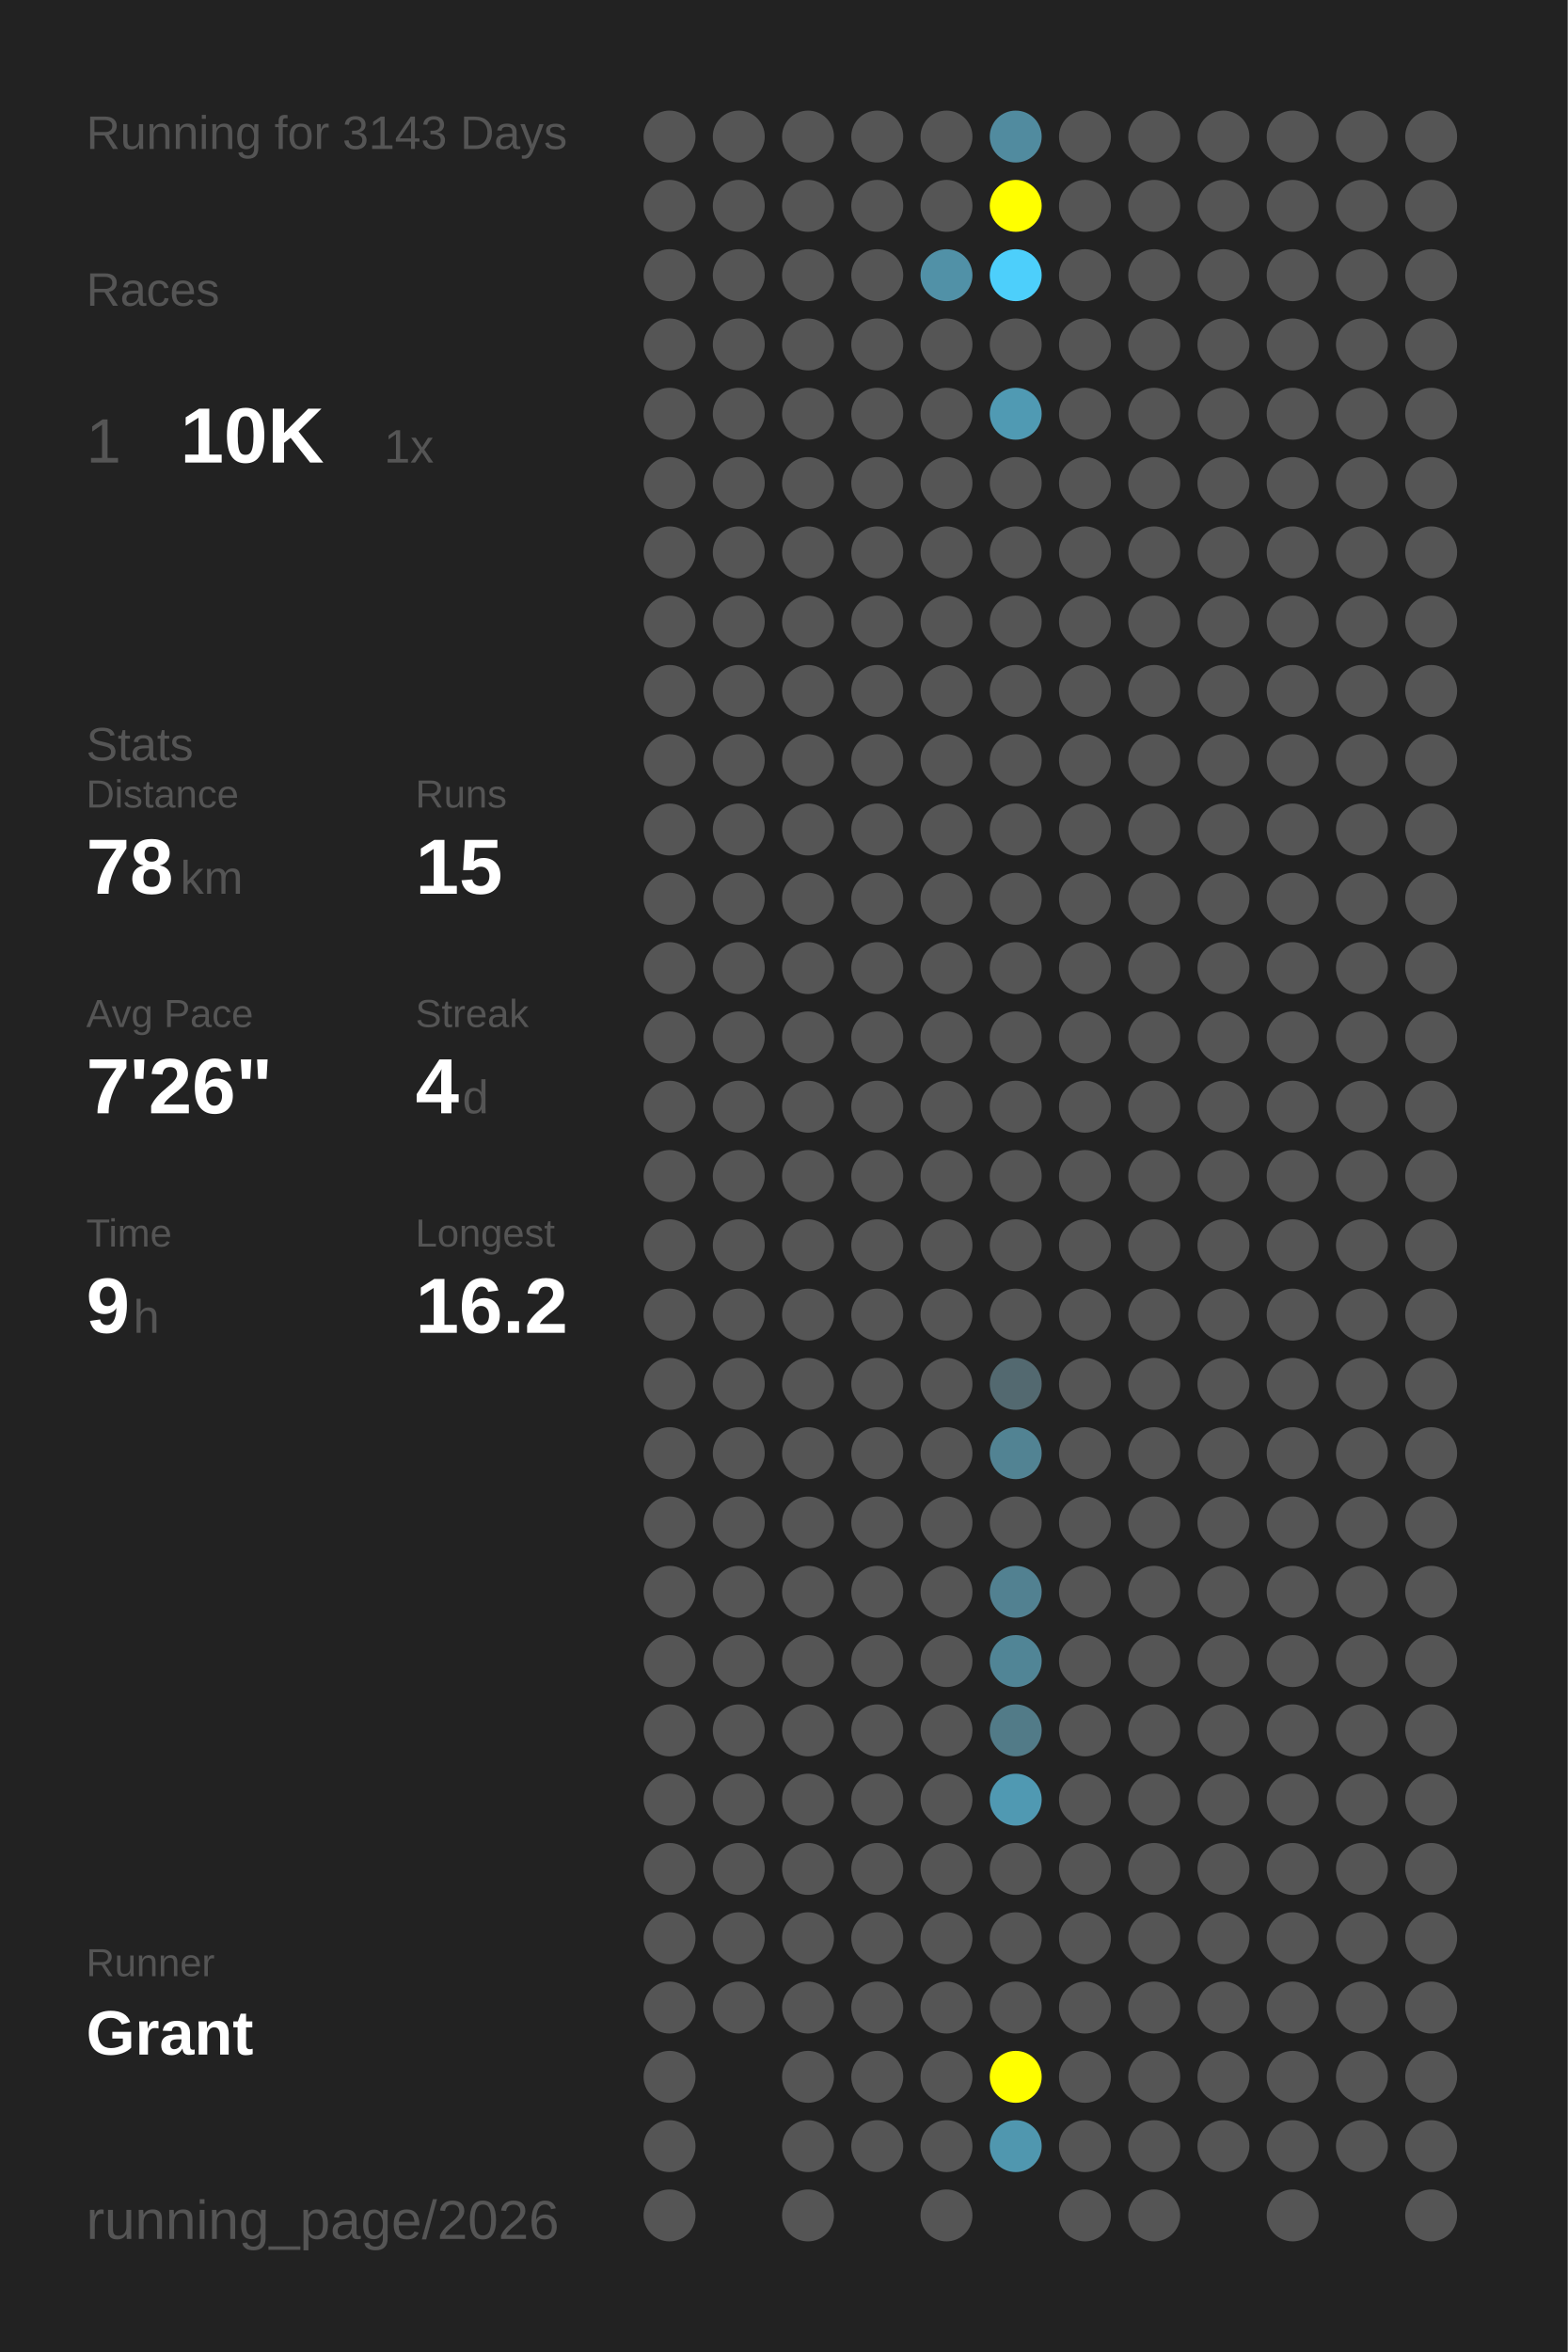
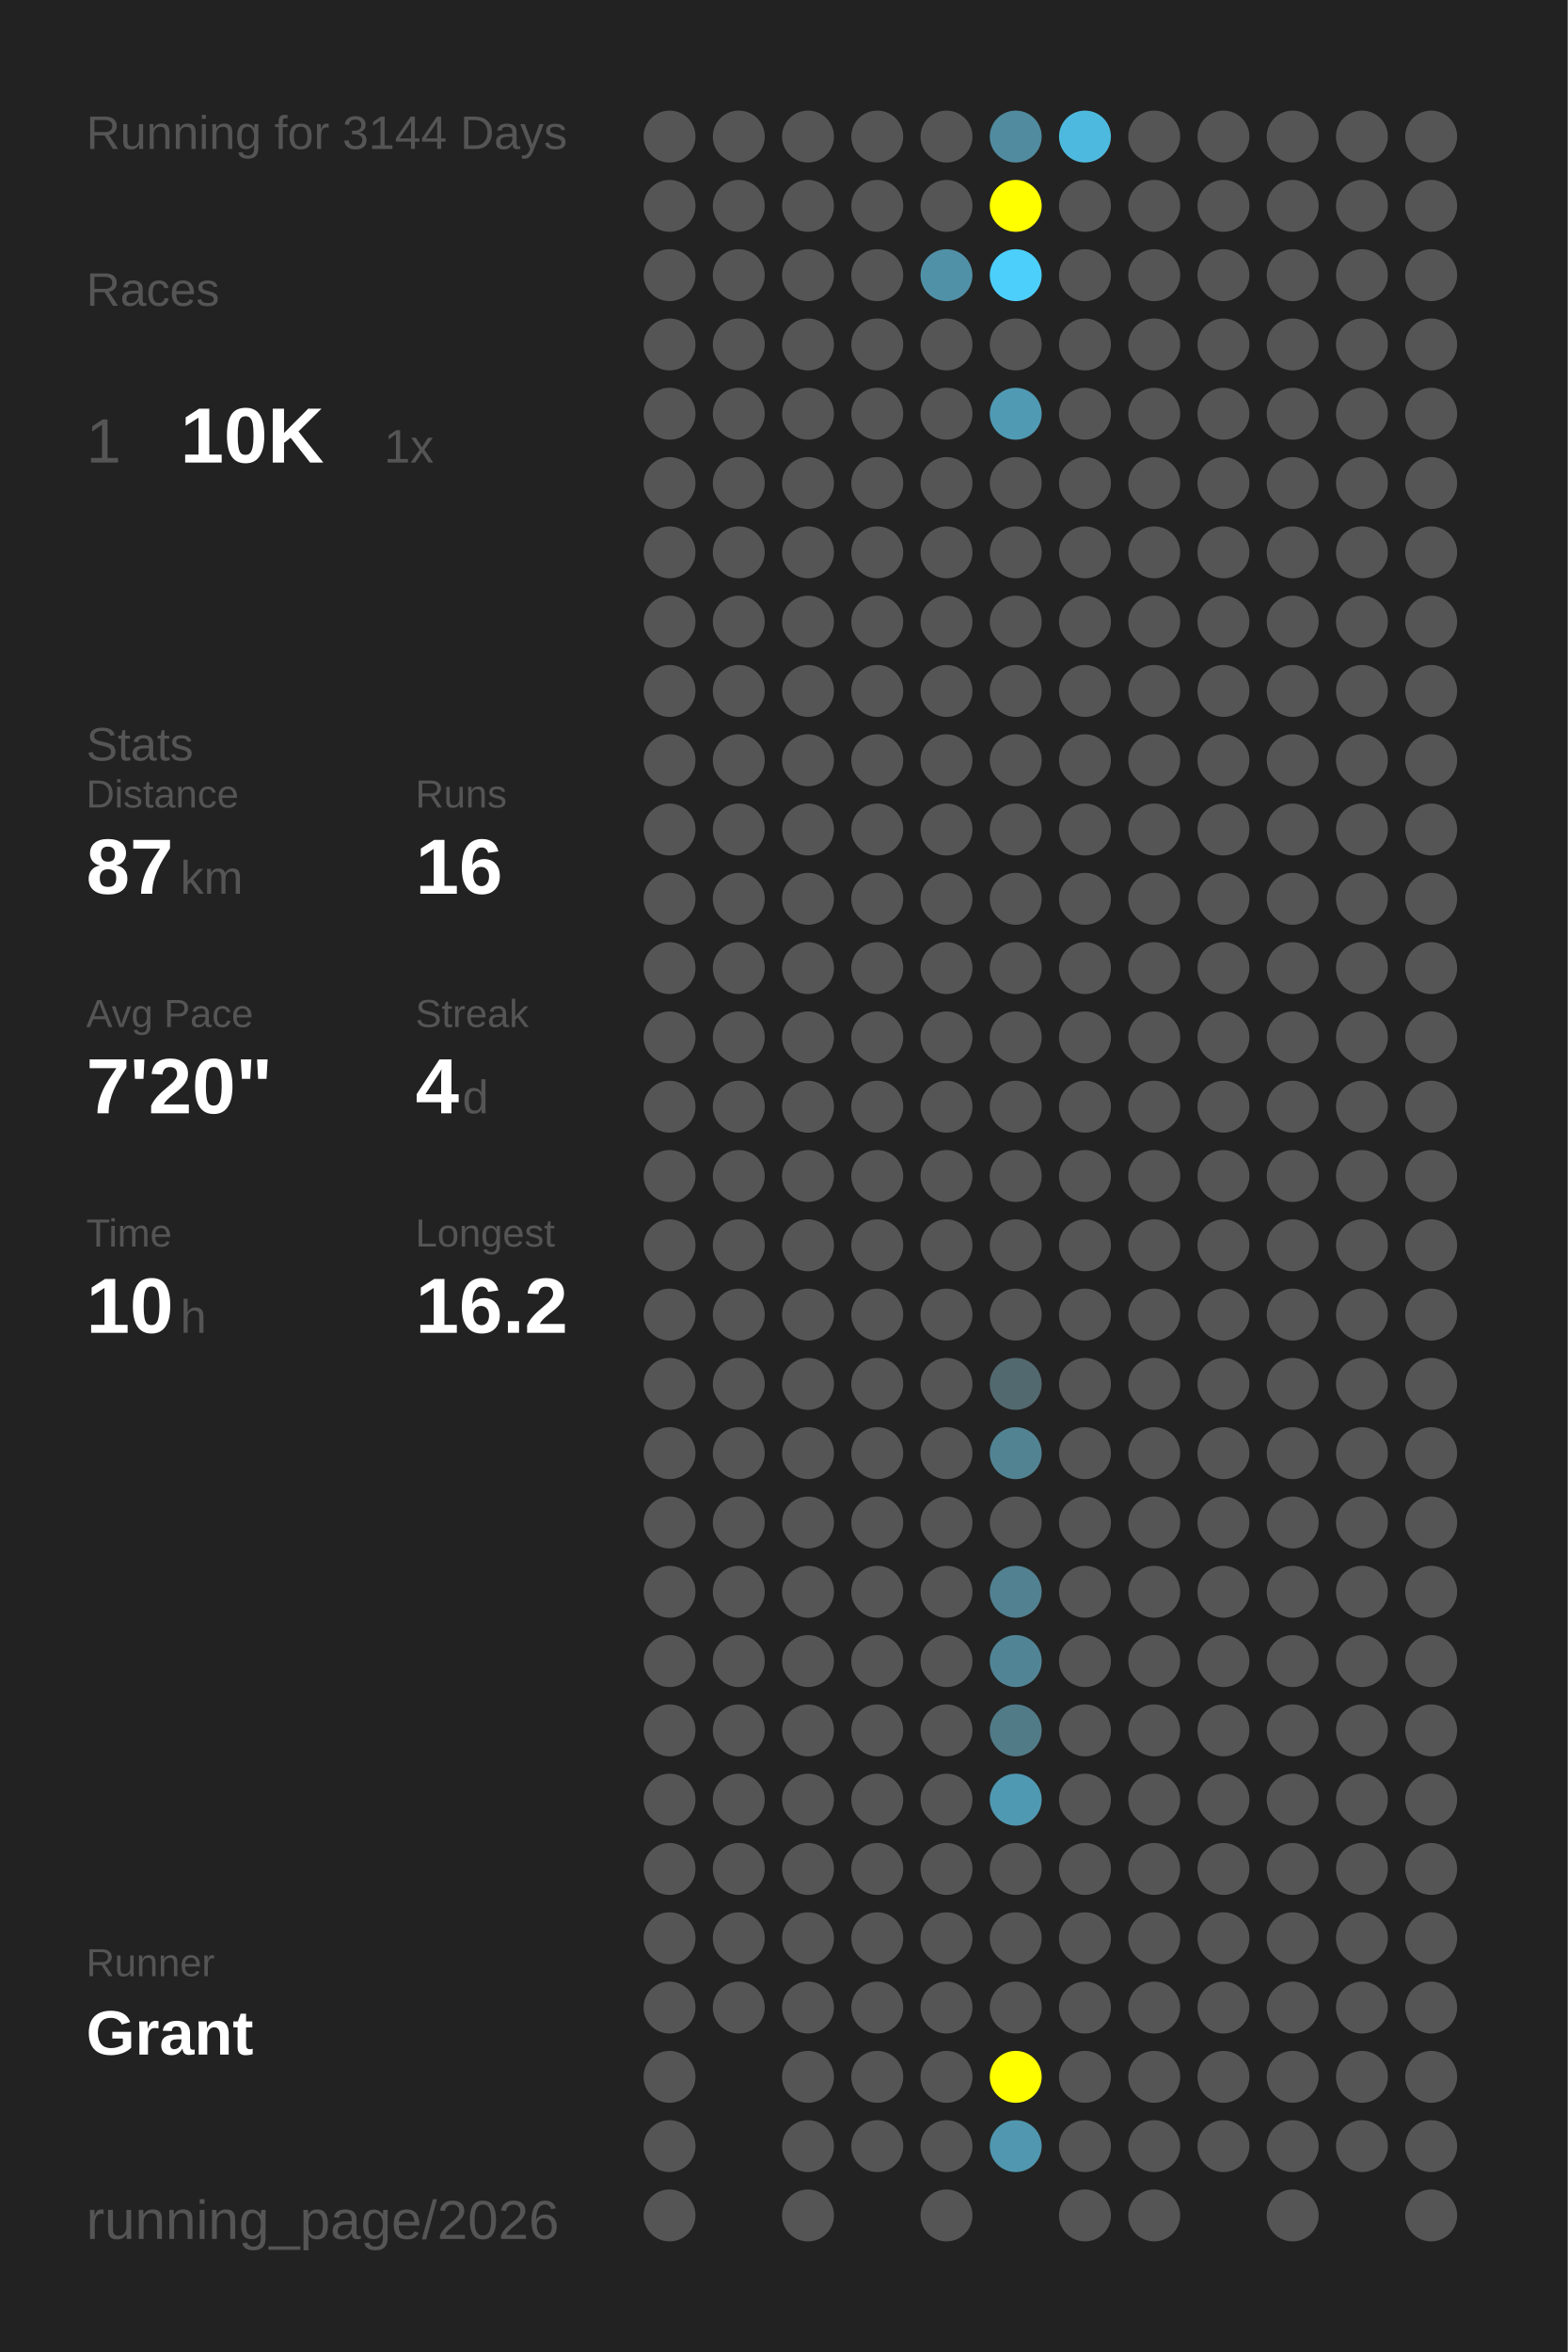
<svg xmlns="http://www.w3.org/2000/svg" baseProfile="full" height="300mm" version="1.1" viewBox="0,0,200,300" width="200mm">
  <defs />
  <rect fill="#222222" height="300" width="200" x="0" y="0" />
-   <text fill="#555555" style="font-size:6px; font-family:Arial;" x="11" y="19">Running for 3143 Days</text>
+   <text fill="#555555" style="font-size:6px; font-family:Arial;" x="11" y="19">Running for 3144 Days</text>
  <text fill="#555555" style="font-size:6px; font-family:Arial;" x="11" y="39">Races</text>
  <text fill="#555555" style="font-size:8px; font-family:Arial;" x="11" y="59">1</text>
  <text fill="#FFFFFF" style="font-size:10px; font-family:Arial; font-weight:bold;" x="23" y="59">10K</text>
  <text fill="#555555" style="font-size:6px; font-family:Arial;" x="49" y="59">1x</text>
  <text fill="#555555" style="font-size:6px; font-family:Arial;" x="11" y="97">Stats</text>
  <text fill="#555555" style="font-size:5px; font-family:Arial;" x="11" y="103">Distance</text>
-   <text fill="#FFFFFF" style="font-size:10px; font-family:Arial; font-weight:bold;" x="11" y="114">78</text>
+   <text fill="#FFFFFF" style="font-size:10px; font-family:Arial; font-weight:bold;" x="11" y="114">87</text>
  <text fill="#555555" style="font-size:6px; font-family:Arial;" x="23" y="114">km</text>
  <text fill="#555555" style="font-size:5px; font-family:Arial;" x="53" y="103">Runs</text>
-   <text fill="#FFFFFF" style="font-size:10px; font-family:Arial; font-weight:bold;" x="53" y="114">15</text>
+   <text fill="#FFFFFF" style="font-size:10px; font-family:Arial; font-weight:bold;" x="53" y="114">16</text>
  <text fill="#555555" style="font-size:5px; font-family:Arial;" x="11" y="131">Avg Pace</text>
-   <text fill="#FFFFFF" style="font-size:10px; font-family:Arial; font-weight:bold;" x="11" y="142">7'26"</text>
+   <text fill="#FFFFFF" style="font-size:10px; font-family:Arial; font-weight:bold;" x="11" y="142">7'20"</text>
  <text fill="#555555" style="font-size:5px; font-family:Arial;" x="53" y="131">Streak</text>
  <text fill="#FFFFFF" style="font-size:10px; font-family:Arial; font-weight:bold;" x="53" y="142">4</text>
  <text fill="#555555" style="font-size:6px; font-family:Arial;" x="59" y="142">d</text>
  <text fill="#555555" style="font-size:5px; font-family:Arial;" x="11" y="159">Time</text>
-   <text fill="#FFFFFF" style="font-size:10px; font-family:Arial; font-weight:bold;" x="11" y="170">9</text>
-   <text fill="#555555" style="font-size:6px; font-family:Arial;" x="17" y="170">h</text>
+   <text fill="#FFFFFF" style="font-size:10px; font-family:Arial; font-weight:bold;" x="11" y="170">10</text>
+   <text fill="#555555" style="font-size:6px; font-family:Arial;" x="23" y="170">h</text>
  <text fill="#555555" style="font-size:5px; font-family:Arial;" x="53" y="159">Longest</text>
  <text fill="#FFFFFF" style="font-size:10px; font-family:Arial; font-weight:bold;" x="53" y="170">16.2</text>
  <text fill="#555555" style="font-size:5px; font-family:Arial;" x="11" y="252.065">Runner</text>
  <text fill="#FFFFFF" style="font-size:8px; font-family:Arial; font-weight:bold;" x="11" y="262.065">Grant</text>
  <text fill="#555555" style="font-size:7px; font-family:Arial;" x="11" y="285.581">running_page/2026</text>
  <circle cx="85.417" cy="17.419" fill="#555555" r="3.312" />
  <circle cx="85.417" cy="26.258" fill="#555555" r="3.312" />
  <circle cx="85.417" cy="35.097" fill="#555555" r="3.312" />
  <circle cx="85.417" cy="43.935" fill="#555555" r="3.312" />
  <circle cx="85.417" cy="52.774" fill="#555555" r="3.312" />
  <circle cx="85.417" cy="61.613" fill="#555555" r="3.312" />
  <circle cx="85.417" cy="70.452" fill="#555555" r="3.312" />
  <circle cx="85.417" cy="79.29" fill="#555555" r="3.312" />
  <circle cx="85.417" cy="88.129" fill="#555555" r="3.312" />
  <circle cx="85.417" cy="96.968" fill="#555555" r="3.312" />
  <circle cx="85.417" cy="105.806" fill="#555555" r="3.312" />
  <circle cx="85.417" cy="114.645" fill="#555555" r="3.312" />
  <circle cx="85.417" cy="123.484" fill="#555555" r="3.312" />
  <circle cx="85.417" cy="132.323" fill="#555555" r="3.312" />
  <circle cx="85.417" cy="141.161" fill="#555555" r="3.312" />
  <circle cx="85.417" cy="150" fill="#555555" r="3.312" />
  <circle cx="85.417" cy="158.839" fill="#555555" r="3.312" />
  <circle cx="85.417" cy="167.677" fill="#555555" r="3.312" />
  <circle cx="85.417" cy="176.516" fill="#555555" r="3.312" />
  <circle cx="85.417" cy="185.355" fill="#555555" r="3.312" />
  <circle cx="85.417" cy="194.194" fill="#555555" r="3.312" />
  <circle cx="85.417" cy="203.032" fill="#555555" r="3.312" />
  <circle cx="85.417" cy="211.871" fill="#555555" r="3.312" />
  <circle cx="85.417" cy="220.71" fill="#555555" r="3.312" />
  <circle cx="85.417" cy="229.548" fill="#555555" r="3.312" />
  <circle cx="85.417" cy="238.387" fill="#555555" r="3.312" />
  <circle cx="85.417" cy="247.226" fill="#555555" r="3.312" />
  <circle cx="85.417" cy="256.065" fill="#555555" r="3.312" />
  <circle cx="85.417" cy="264.903" fill="#555555" r="3.312" />
  <circle cx="85.417" cy="273.742" fill="#555555" r="3.312" />
  <circle cx="85.417" cy="282.581" fill="#555555" r="3.312" />
  <circle cx="94.25" cy="17.419" fill="#555555" r="3.312" />
  <circle cx="94.25" cy="26.258" fill="#555555" r="3.312" />
  <circle cx="94.25" cy="35.097" fill="#555555" r="3.312" />
  <circle cx="94.25" cy="43.935" fill="#555555" r="3.312" />
  <circle cx="94.25" cy="52.774" fill="#555555" r="3.312" />
  <circle cx="94.25" cy="61.613" fill="#555555" r="3.312" />
  <circle cx="94.25" cy="70.452" fill="#555555" r="3.312" />
  <circle cx="94.25" cy="79.29" fill="#555555" r="3.312" />
  <circle cx="94.25" cy="88.129" fill="#555555" r="3.312" />
  <circle cx="94.25" cy="96.968" fill="#555555" r="3.312" />
  <circle cx="94.25" cy="105.806" fill="#555555" r="3.312" />
  <circle cx="94.25" cy="114.645" fill="#555555" r="3.312" />
  <circle cx="94.25" cy="123.484" fill="#555555" r="3.312" />
  <circle cx="94.25" cy="132.323" fill="#555555" r="3.312" />
  <circle cx="94.25" cy="141.161" fill="#555555" r="3.312" />
  <circle cx="94.25" cy="150" fill="#555555" r="3.312" />
  <circle cx="94.25" cy="158.839" fill="#555555" r="3.312" />
  <circle cx="94.25" cy="167.677" fill="#555555" r="3.312" />
  <circle cx="94.25" cy="176.516" fill="#555555" r="3.312" />
  <circle cx="94.25" cy="185.355" fill="#555555" r="3.312" />
  <circle cx="94.25" cy="194.194" fill="#555555" r="3.312" />
  <circle cx="94.25" cy="203.032" fill="#555555" r="3.312" />
  <circle cx="94.25" cy="211.871" fill="#555555" r="3.312" />
  <circle cx="94.25" cy="220.71" fill="#555555" r="3.312" />
  <circle cx="94.25" cy="229.548" fill="#555555" r="3.312" />
  <circle cx="94.25" cy="238.387" fill="#555555" r="3.312" />
  <circle cx="94.25" cy="247.226" fill="#555555" r="3.312" />
  <circle cx="94.25" cy="256.065" fill="#555555" r="3.312" />
  <circle cx="103.083" cy="17.419" fill="#555555" r="3.312" />
  <circle cx="103.083" cy="26.258" fill="#555555" r="3.312" />
  <circle cx="103.083" cy="35.097" fill="#555555" r="3.312" />
  <circle cx="103.083" cy="43.935" fill="#555555" r="3.312" />
  <circle cx="103.083" cy="52.774" fill="#555555" r="3.312" />
  <circle cx="103.083" cy="61.613" fill="#555555" r="3.312" />
  <circle cx="103.083" cy="70.452" fill="#555555" r="3.312" />
  <circle cx="103.083" cy="79.29" fill="#555555" r="3.312" />
  <circle cx="103.083" cy="88.129" fill="#555555" r="3.312" />
  <circle cx="103.083" cy="96.968" fill="#555555" r="3.312" />
  <circle cx="103.083" cy="105.806" fill="#555555" r="3.312" />
  <circle cx="103.083" cy="114.645" fill="#555555" r="3.312" />
  <circle cx="103.083" cy="123.484" fill="#555555" r="3.312" />
  <circle cx="103.083" cy="132.323" fill="#555555" r="3.312" />
  <circle cx="103.083" cy="141.161" fill="#555555" r="3.312" />
  <circle cx="103.083" cy="150" fill="#555555" r="3.312" />
  <circle cx="103.083" cy="158.839" fill="#555555" r="3.312" />
  <circle cx="103.083" cy="167.677" fill="#555555" r="3.312" />
  <circle cx="103.083" cy="176.516" fill="#555555" r="3.312" />
  <circle cx="103.083" cy="185.355" fill="#555555" r="3.312" />
  <circle cx="103.083" cy="194.194" fill="#555555" r="3.312" />
  <circle cx="103.083" cy="203.032" fill="#555555" r="3.312" />
  <circle cx="103.083" cy="211.871" fill="#555555" r="3.312" />
  <circle cx="103.083" cy="220.71" fill="#555555" r="3.312" />
  <circle cx="103.083" cy="229.548" fill="#555555" r="3.312" />
  <circle cx="103.083" cy="238.387" fill="#555555" r="3.312" />
  <circle cx="103.083" cy="247.226" fill="#555555" r="3.312" />
  <circle cx="103.083" cy="256.065" fill="#555555" r="3.312" />
  <circle cx="103.083" cy="264.903" fill="#555555" r="3.312" />
  <circle cx="103.083" cy="273.742" fill="#555555" r="3.312" />
  <circle cx="103.083" cy="282.581" fill="#555555" r="3.312" />
  <circle cx="111.917" cy="17.419" fill="#555555" r="3.312" />
  <circle cx="111.917" cy="26.258" fill="#555555" r="3.312" />
  <circle cx="111.917" cy="35.097" fill="#555555" r="3.312" />
  <circle cx="111.917" cy="43.935" fill="#555555" r="3.312" />
  <circle cx="111.917" cy="52.774" fill="#555555" r="3.312" />
  <circle cx="111.917" cy="61.613" fill="#555555" r="3.312" />
  <circle cx="111.917" cy="70.452" fill="#555555" r="3.312" />
  <circle cx="111.917" cy="79.29" fill="#555555" r="3.312" />
  <circle cx="111.917" cy="88.129" fill="#555555" r="3.312" />
  <circle cx="111.917" cy="96.968" fill="#555555" r="3.312" />
  <circle cx="111.917" cy="105.806" fill="#555555" r="3.312" />
  <circle cx="111.917" cy="114.645" fill="#555555" r="3.312" />
  <circle cx="111.917" cy="123.484" fill="#555555" r="3.312" />
  <circle cx="111.917" cy="132.323" fill="#555555" r="3.312" />
  <circle cx="111.917" cy="141.161" fill="#555555" r="3.312" />
  <circle cx="111.917" cy="150" fill="#555555" r="3.312" />
  <circle cx="111.917" cy="158.839" fill="#555555" r="3.312" />
  <circle cx="111.917" cy="167.677" fill="#555555" r="3.312" />
  <circle cx="111.917" cy="176.516" fill="#555555" r="3.312" />
  <circle cx="111.917" cy="185.355" fill="#555555" r="3.312" />
  <circle cx="111.917" cy="194.194" fill="#555555" r="3.312" />
  <circle cx="111.917" cy="203.032" fill="#555555" r="3.312" />
  <circle cx="111.917" cy="211.871" fill="#555555" r="3.312" />
  <circle cx="111.917" cy="220.71" fill="#555555" r="3.312" />
  <circle cx="111.917" cy="229.548" fill="#555555" r="3.312" />
  <circle cx="111.917" cy="238.387" fill="#555555" r="3.312" />
  <circle cx="111.917" cy="247.226" fill="#555555" r="3.312" />
  <circle cx="111.917" cy="256.065" fill="#555555" r="3.312" />
  <circle cx="111.917" cy="264.903" fill="#555555" r="3.312" />
  <circle cx="111.917" cy="273.742" fill="#555555" r="3.312" />
  <circle cx="120.75" cy="17.419" fill="#555555" r="3.312" />
  <circle cx="120.75" cy="26.258" fill="#555555" r="3.312" />
  <circle cx="120.75" cy="35.097" fill="#5191a7" r="3.312" />
  <circle cx="120.75" cy="43.935" fill="#555555" r="3.312" />
  <circle cx="120.75" cy="52.774" fill="#555555" r="3.312" />
  <circle cx="120.75" cy="61.613" fill="#555555" r="3.312" />
  <circle cx="120.75" cy="70.452" fill="#555555" r="3.312" />
  <circle cx="120.75" cy="79.29" fill="#555555" r="3.312" />
  <circle cx="120.75" cy="88.129" fill="#555555" r="3.312" />
  <circle cx="120.75" cy="96.968" fill="#555555" r="3.312" />
  <circle cx="120.75" cy="105.806" fill="#555555" r="3.312" />
  <circle cx="120.75" cy="114.645" fill="#555555" r="3.312" />
  <circle cx="120.75" cy="123.484" fill="#555555" r="3.312" />
  <circle cx="120.75" cy="132.323" fill="#555555" r="3.312" />
  <circle cx="120.75" cy="141.161" fill="#555555" r="3.312" />
  <circle cx="120.75" cy="150" fill="#555555" r="3.312" />
  <circle cx="120.75" cy="158.839" fill="#555555" r="3.312" />
  <circle cx="120.75" cy="167.677" fill="#555555" r="3.312" />
  <circle cx="120.75" cy="176.516" fill="#555555" r="3.312" />
  <circle cx="120.75" cy="185.355" fill="#555555" r="3.312" />
  <circle cx="120.75" cy="194.194" fill="#555555" r="3.312" />
  <circle cx="120.75" cy="203.032" fill="#555555" r="3.312" />
  <circle cx="120.75" cy="211.871" fill="#555555" r="3.312" />
  <circle cx="120.75" cy="220.71" fill="#555555" r="3.312" />
  <circle cx="120.75" cy="229.548" fill="#555555" r="3.312" />
  <circle cx="120.75" cy="238.387" fill="#555555" r="3.312" />
  <circle cx="120.75" cy="247.226" fill="#555555" r="3.312" />
  <circle cx="120.75" cy="256.065" fill="#555555" r="3.312" />
  <circle cx="120.75" cy="264.903" fill="#555555" r="3.312" />
  <circle cx="120.75" cy="273.742" fill="#555555" r="3.312" />
  <circle cx="120.75" cy="282.581" fill="#555555" r="3.312" />
  <circle cx="129.583" cy="17.419" fill="#518b9f" r="3.312" />
  <circle cx="129.583" cy="26.258" fill="#FFFF00" r="3.312" />
  <circle cx="129.583" cy="35.097" fill="#4dcffb" r="3.312" />
  <circle cx="129.583" cy="43.935" fill="#555555" r="3.312" />
  <circle cx="129.583" cy="52.774" fill="#509ab3" r="3.312" />
  <circle cx="129.583" cy="61.613" fill="#555555" r="3.312" />
  <circle cx="129.583" cy="70.452" fill="#555555" r="3.312" />
  <circle cx="129.583" cy="79.29" fill="#555555" r="3.312" />
  <circle cx="129.583" cy="88.129" fill="#555555" r="3.312" />
  <circle cx="129.583" cy="96.968" fill="#555555" r="3.312" />
  <circle cx="129.583" cy="105.806" fill="#555555" r="3.312" />
  <circle cx="129.583" cy="114.645" fill="#555555" r="3.312" />
  <circle cx="129.583" cy="123.484" fill="#555555" r="3.312" />
  <circle cx="129.583" cy="132.323" fill="#555555" r="3.312" />
  <circle cx="129.583" cy="141.161" fill="#555555" r="3.312" />
  <circle cx="129.583" cy="150" fill="#555555" r="3.312" />
  <circle cx="129.583" cy="158.839" fill="#555555" r="3.312" />
  <circle cx="129.583" cy="167.677" fill="#555555" r="3.312" />
  <circle cx="129.583" cy="176.516" fill="#536970" r="3.312" />
  <circle cx="129.583" cy="185.355" fill="#528393" r="3.312" />
  <circle cx="129.583" cy="194.194" fill="#555555" r="3.312" />
  <circle cx="129.583" cy="203.032" fill="#528191" r="3.312" />
  <circle cx="129.583" cy="211.871" fill="#518596" r="3.312" />
  <circle cx="129.583" cy="220.71" fill="#527b88" r="3.312" />
  <circle cx="129.583" cy="229.548" fill="#5099b2" r="3.312" />
  <circle cx="129.583" cy="238.387" fill="#555555" r="3.312" />
  <circle cx="129.583" cy="247.226" fill="#555555" r="3.312" />
  <circle cx="129.583" cy="256.065" fill="#555555" r="3.312" />
  <circle cx="129.583" cy="264.903" fill="#FFFF00" r="3.312" />
  <circle cx="129.583" cy="273.742" fill="#5097af" r="3.312" />
-   <circle cx="138.417" cy="17.419" fill="#555555" r="3.312" />
+   <circle cx="138.417" cy="17.419" fill="#4eb9de" r="3.312" />
  <circle cx="138.417" cy="26.258" fill="#555555" r="3.312" />
  <circle cx="138.417" cy="35.097" fill="#555555" r="3.312" />
  <circle cx="138.417" cy="43.935" fill="#555555" r="3.312" />
  <circle cx="138.417" cy="52.774" fill="#555555" r="3.312" />
  <circle cx="138.417" cy="61.613" fill="#555555" r="3.312" />
  <circle cx="138.417" cy="70.452" fill="#555555" r="3.312" />
  <circle cx="138.417" cy="79.29" fill="#555555" r="3.312" />
  <circle cx="138.417" cy="88.129" fill="#555555" r="3.312" />
  <circle cx="138.417" cy="96.968" fill="#555555" r="3.312" />
  <circle cx="138.417" cy="105.806" fill="#555555" r="3.312" />
  <circle cx="138.417" cy="114.645" fill="#555555" r="3.312" />
  <circle cx="138.417" cy="123.484" fill="#555555" r="3.312" />
  <circle cx="138.417" cy="132.323" fill="#555555" r="3.312" />
  <circle cx="138.417" cy="141.161" fill="#555555" r="3.312" />
  <circle cx="138.417" cy="150" fill="#555555" r="3.312" />
  <circle cx="138.417" cy="158.839" fill="#555555" r="3.312" />
  <circle cx="138.417" cy="167.677" fill="#555555" r="3.312" />
  <circle cx="138.417" cy="176.516" fill="#555555" r="3.312" />
  <circle cx="138.417" cy="185.355" fill="#555555" r="3.312" />
  <circle cx="138.417" cy="194.194" fill="#555555" r="3.312" />
  <circle cx="138.417" cy="203.032" fill="#555555" r="3.312" />
  <circle cx="138.417" cy="211.871" fill="#555555" r="3.312" />
  <circle cx="138.417" cy="220.71" fill="#555555" r="3.312" />
  <circle cx="138.417" cy="229.548" fill="#555555" r="3.312" />
  <circle cx="138.417" cy="238.387" fill="#555555" r="3.312" />
  <circle cx="138.417" cy="247.226" fill="#555555" r="3.312" />
  <circle cx="138.417" cy="256.065" fill="#555555" r="3.312" />
  <circle cx="138.417" cy="264.903" fill="#555555" r="3.312" />
  <circle cx="138.417" cy="273.742" fill="#555555" r="3.312" />
  <circle cx="138.417" cy="282.581" fill="#555555" r="3.312" />
  <circle cx="147.25" cy="17.419" fill="#555555" r="3.312" />
  <circle cx="147.25" cy="26.258" fill="#555555" r="3.312" />
  <circle cx="147.25" cy="35.097" fill="#555555" r="3.312" />
  <circle cx="147.25" cy="43.935" fill="#555555" r="3.312" />
  <circle cx="147.25" cy="52.774" fill="#555555" r="3.312" />
  <circle cx="147.25" cy="61.613" fill="#555555" r="3.312" />
  <circle cx="147.25" cy="70.452" fill="#555555" r="3.312" />
  <circle cx="147.25" cy="79.29" fill="#555555" r="3.312" />
  <circle cx="147.25" cy="88.129" fill="#555555" r="3.312" />
  <circle cx="147.25" cy="96.968" fill="#555555" r="3.312" />
  <circle cx="147.25" cy="105.806" fill="#555555" r="3.312" />
  <circle cx="147.25" cy="114.645" fill="#555555" r="3.312" />
  <circle cx="147.25" cy="123.484" fill="#555555" r="3.312" />
  <circle cx="147.25" cy="132.323" fill="#555555" r="3.312" />
  <circle cx="147.25" cy="141.161" fill="#555555" r="3.312" />
  <circle cx="147.25" cy="150" fill="#555555" r="3.312" />
  <circle cx="147.25" cy="158.839" fill="#555555" r="3.312" />
  <circle cx="147.25" cy="167.677" fill="#555555" r="3.312" />
  <circle cx="147.25" cy="176.516" fill="#555555" r="3.312" />
  <circle cx="147.25" cy="185.355" fill="#555555" r="3.312" />
  <circle cx="147.25" cy="194.194" fill="#555555" r="3.312" />
  <circle cx="147.25" cy="203.032" fill="#555555" r="3.312" />
  <circle cx="147.25" cy="211.871" fill="#555555" r="3.312" />
  <circle cx="147.25" cy="220.71" fill="#555555" r="3.312" />
  <circle cx="147.25" cy="229.548" fill="#555555" r="3.312" />
  <circle cx="147.25" cy="238.387" fill="#555555" r="3.312" />
  <circle cx="147.25" cy="247.226" fill="#555555" r="3.312" />
  <circle cx="147.25" cy="256.065" fill="#555555" r="3.312" />
  <circle cx="147.25" cy="264.903" fill="#555555" r="3.312" />
  <circle cx="147.25" cy="273.742" fill="#555555" r="3.312" />
  <circle cx="147.25" cy="282.581" fill="#555555" r="3.312" />
  <circle cx="156.083" cy="17.419" fill="#555555" r="3.312" />
  <circle cx="156.083" cy="26.258" fill="#555555" r="3.312" />
  <circle cx="156.083" cy="35.097" fill="#555555" r="3.312" />
  <circle cx="156.083" cy="43.935" fill="#555555" r="3.312" />
  <circle cx="156.083" cy="52.774" fill="#555555" r="3.312" />
  <circle cx="156.083" cy="61.613" fill="#555555" r="3.312" />
  <circle cx="156.083" cy="70.452" fill="#555555" r="3.312" />
  <circle cx="156.083" cy="79.29" fill="#555555" r="3.312" />
  <circle cx="156.083" cy="88.129" fill="#555555" r="3.312" />
  <circle cx="156.083" cy="96.968" fill="#555555" r="3.312" />
  <circle cx="156.083" cy="105.806" fill="#555555" r="3.312" />
  <circle cx="156.083" cy="114.645" fill="#555555" r="3.312" />
  <circle cx="156.083" cy="123.484" fill="#555555" r="3.312" />
  <circle cx="156.083" cy="132.323" fill="#555555" r="3.312" />
  <circle cx="156.083" cy="141.161" fill="#555555" r="3.312" />
  <circle cx="156.083" cy="150" fill="#555555" r="3.312" />
  <circle cx="156.083" cy="158.839" fill="#555555" r="3.312" />
  <circle cx="156.083" cy="167.677" fill="#555555" r="3.312" />
  <circle cx="156.083" cy="176.516" fill="#555555" r="3.312" />
  <circle cx="156.083" cy="185.355" fill="#555555" r="3.312" />
  <circle cx="156.083" cy="194.194" fill="#555555" r="3.312" />
  <circle cx="156.083" cy="203.032" fill="#555555" r="3.312" />
  <circle cx="156.083" cy="211.871" fill="#555555" r="3.312" />
  <circle cx="156.083" cy="220.71" fill="#555555" r="3.312" />
  <circle cx="156.083" cy="229.548" fill="#555555" r="3.312" />
  <circle cx="156.083" cy="238.387" fill="#555555" r="3.312" />
  <circle cx="156.083" cy="247.226" fill="#555555" r="3.312" />
  <circle cx="156.083" cy="256.065" fill="#555555" r="3.312" />
  <circle cx="156.083" cy="264.903" fill="#555555" r="3.312" />
  <circle cx="156.083" cy="273.742" fill="#555555" r="3.312" />
  <circle cx="164.917" cy="17.419" fill="#555555" r="3.312" />
  <circle cx="164.917" cy="26.258" fill="#555555" r="3.312" />
  <circle cx="164.917" cy="35.097" fill="#555555" r="3.312" />
  <circle cx="164.917" cy="43.935" fill="#555555" r="3.312" />
  <circle cx="164.917" cy="52.774" fill="#555555" r="3.312" />
  <circle cx="164.917" cy="61.613" fill="#555555" r="3.312" />
  <circle cx="164.917" cy="70.452" fill="#555555" r="3.312" />
  <circle cx="164.917" cy="79.29" fill="#555555" r="3.312" />
  <circle cx="164.917" cy="88.129" fill="#555555" r="3.312" />
  <circle cx="164.917" cy="96.968" fill="#555555" r="3.312" />
  <circle cx="164.917" cy="105.806" fill="#555555" r="3.312" />
  <circle cx="164.917" cy="114.645" fill="#555555" r="3.312" />
  <circle cx="164.917" cy="123.484" fill="#555555" r="3.312" />
  <circle cx="164.917" cy="132.323" fill="#555555" r="3.312" />
  <circle cx="164.917" cy="141.161" fill="#555555" r="3.312" />
  <circle cx="164.917" cy="150" fill="#555555" r="3.312" />
  <circle cx="164.917" cy="158.839" fill="#555555" r="3.312" />
  <circle cx="164.917" cy="167.677" fill="#555555" r="3.312" />
  <circle cx="164.917" cy="176.516" fill="#555555" r="3.312" />
  <circle cx="164.917" cy="185.355" fill="#555555" r="3.312" />
  <circle cx="164.917" cy="194.194" fill="#555555" r="3.312" />
  <circle cx="164.917" cy="203.032" fill="#555555" r="3.312" />
  <circle cx="164.917" cy="211.871" fill="#555555" r="3.312" />
  <circle cx="164.917" cy="220.71" fill="#555555" r="3.312" />
  <circle cx="164.917" cy="229.548" fill="#555555" r="3.312" />
  <circle cx="164.917" cy="238.387" fill="#555555" r="3.312" />
  <circle cx="164.917" cy="247.226" fill="#555555" r="3.312" />
  <circle cx="164.917" cy="256.065" fill="#555555" r="3.312" />
  <circle cx="164.917" cy="264.903" fill="#555555" r="3.312" />
  <circle cx="164.917" cy="273.742" fill="#555555" r="3.312" />
  <circle cx="164.917" cy="282.581" fill="#555555" r="3.312" />
  <circle cx="173.75" cy="17.419" fill="#555555" r="3.312" />
  <circle cx="173.75" cy="26.258" fill="#555555" r="3.312" />
  <circle cx="173.75" cy="35.097" fill="#555555" r="3.312" />
  <circle cx="173.75" cy="43.935" fill="#555555" r="3.312" />
  <circle cx="173.75" cy="52.774" fill="#555555" r="3.312" />
  <circle cx="173.75" cy="61.613" fill="#555555" r="3.312" />
  <circle cx="173.75" cy="70.452" fill="#555555" r="3.312" />
  <circle cx="173.75" cy="79.29" fill="#555555" r="3.312" />
  <circle cx="173.75" cy="88.129" fill="#555555" r="3.312" />
  <circle cx="173.75" cy="96.968" fill="#555555" r="3.312" />
  <circle cx="173.75" cy="105.806" fill="#555555" r="3.312" />
  <circle cx="173.75" cy="114.645" fill="#555555" r="3.312" />
  <circle cx="173.75" cy="123.484" fill="#555555" r="3.312" />
  <circle cx="173.75" cy="132.323" fill="#555555" r="3.312" />
  <circle cx="173.75" cy="141.161" fill="#555555" r="3.312" />
  <circle cx="173.75" cy="150" fill="#555555" r="3.312" />
  <circle cx="173.75" cy="158.839" fill="#555555" r="3.312" />
  <circle cx="173.75" cy="167.677" fill="#555555" r="3.312" />
  <circle cx="173.75" cy="176.516" fill="#555555" r="3.312" />
  <circle cx="173.75" cy="185.355" fill="#555555" r="3.312" />
  <circle cx="173.75" cy="194.194" fill="#555555" r="3.312" />
  <circle cx="173.75" cy="203.032" fill="#555555" r="3.312" />
  <circle cx="173.75" cy="211.871" fill="#555555" r="3.312" />
  <circle cx="173.75" cy="220.71" fill="#555555" r="3.312" />
  <circle cx="173.75" cy="229.548" fill="#555555" r="3.312" />
  <circle cx="173.75" cy="238.387" fill="#555555" r="3.312" />
  <circle cx="173.75" cy="247.226" fill="#555555" r="3.312" />
  <circle cx="173.75" cy="256.065" fill="#555555" r="3.312" />
  <circle cx="173.75" cy="264.903" fill="#555555" r="3.312" />
  <circle cx="173.75" cy="273.742" fill="#555555" r="3.312" />
  <circle cx="182.583" cy="17.419" fill="#555555" r="3.312" />
  <circle cx="182.583" cy="26.258" fill="#555555" r="3.312" />
  <circle cx="182.583" cy="35.097" fill="#555555" r="3.312" />
  <circle cx="182.583" cy="43.935" fill="#555555" r="3.312" />
  <circle cx="182.583" cy="52.774" fill="#555555" r="3.312" />
  <circle cx="182.583" cy="61.613" fill="#555555" r="3.312" />
  <circle cx="182.583" cy="70.452" fill="#555555" r="3.312" />
  <circle cx="182.583" cy="79.29" fill="#555555" r="3.312" />
  <circle cx="182.583" cy="88.129" fill="#555555" r="3.312" />
  <circle cx="182.583" cy="96.968" fill="#555555" r="3.312" />
  <circle cx="182.583" cy="105.806" fill="#555555" r="3.312" />
  <circle cx="182.583" cy="114.645" fill="#555555" r="3.312" />
  <circle cx="182.583" cy="123.484" fill="#555555" r="3.312" />
  <circle cx="182.583" cy="132.323" fill="#555555" r="3.312" />
  <circle cx="182.583" cy="141.161" fill="#555555" r="3.312" />
  <circle cx="182.583" cy="150" fill="#555555" r="3.312" />
  <circle cx="182.583" cy="158.839" fill="#555555" r="3.312" />
  <circle cx="182.583" cy="167.677" fill="#555555" r="3.312" />
  <circle cx="182.583" cy="176.516" fill="#555555" r="3.312" />
  <circle cx="182.583" cy="185.355" fill="#555555" r="3.312" />
  <circle cx="182.583" cy="194.194" fill="#555555" r="3.312" />
  <circle cx="182.583" cy="203.032" fill="#555555" r="3.312" />
  <circle cx="182.583" cy="211.871" fill="#555555" r="3.312" />
  <circle cx="182.583" cy="220.71" fill="#555555" r="3.312" />
  <circle cx="182.583" cy="229.548" fill="#555555" r="3.312" />
  <circle cx="182.583" cy="238.387" fill="#555555" r="3.312" />
  <circle cx="182.583" cy="247.226" fill="#555555" r="3.312" />
  <circle cx="182.583" cy="256.065" fill="#555555" r="3.312" />
  <circle cx="182.583" cy="264.903" fill="#555555" r="3.312" />
  <circle cx="182.583" cy="273.742" fill="#555555" r="3.312" />
  <circle cx="182.583" cy="282.581" fill="#555555" r="3.312" />
</svg>
